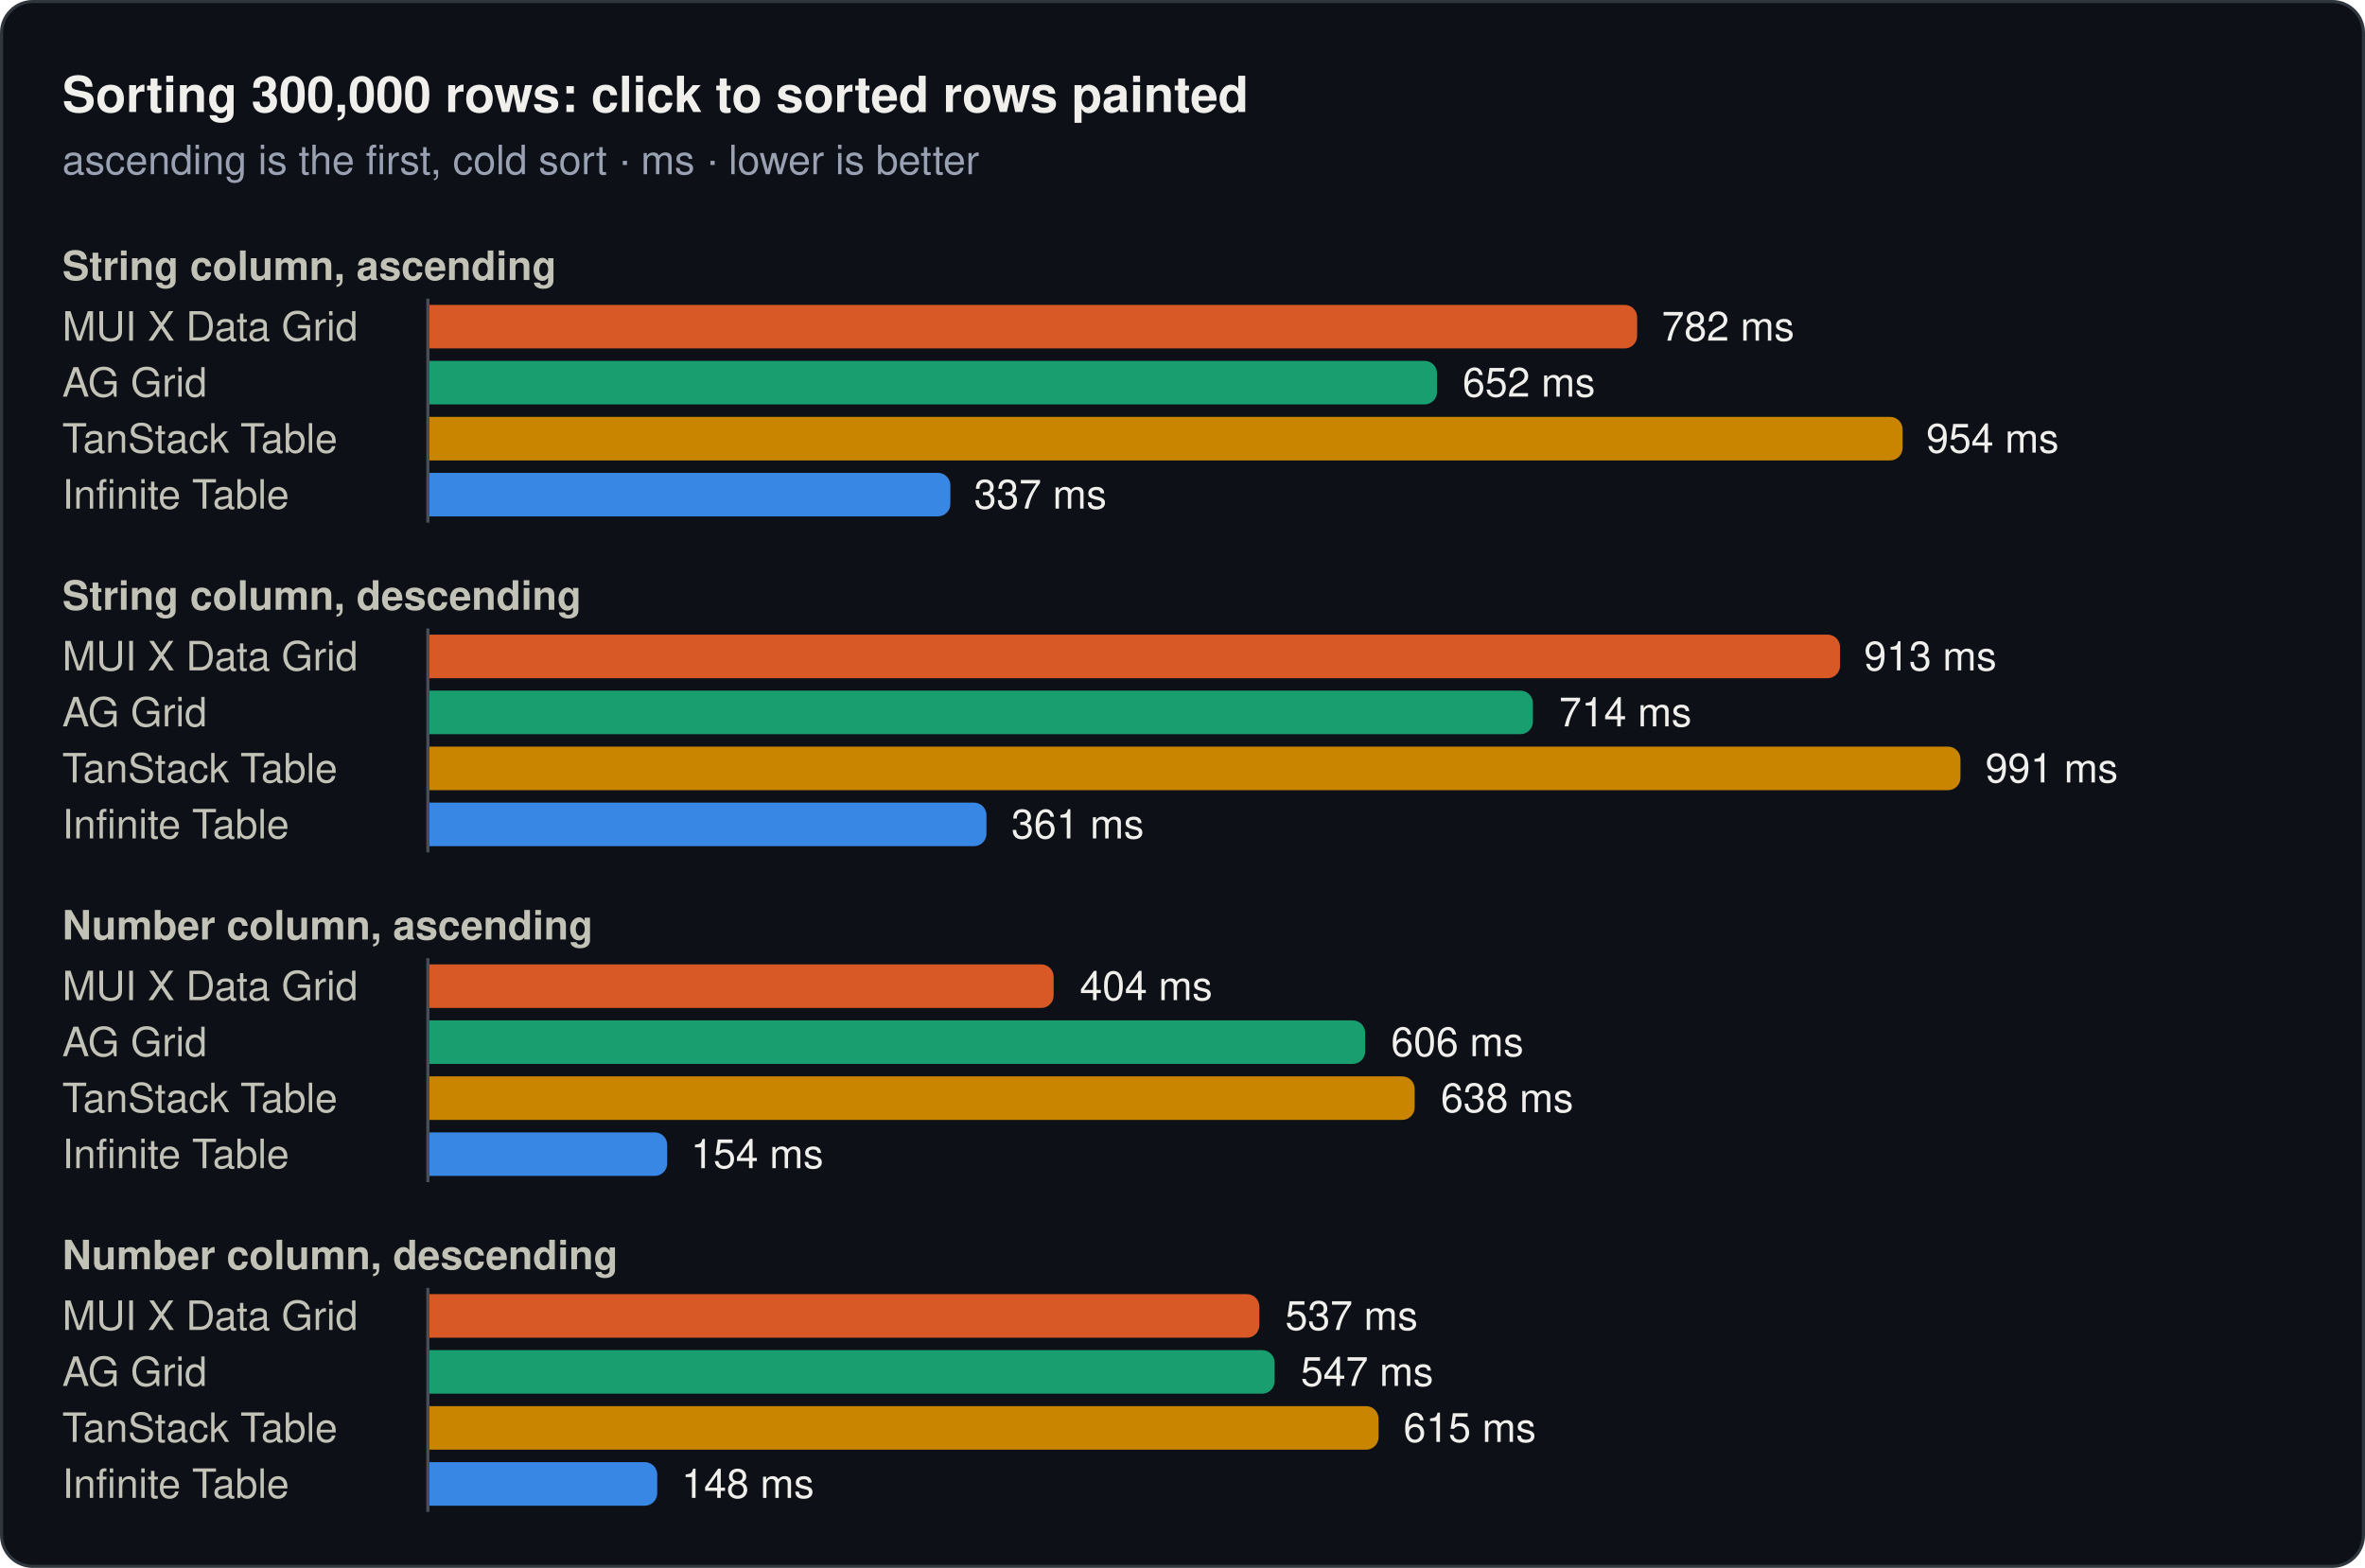
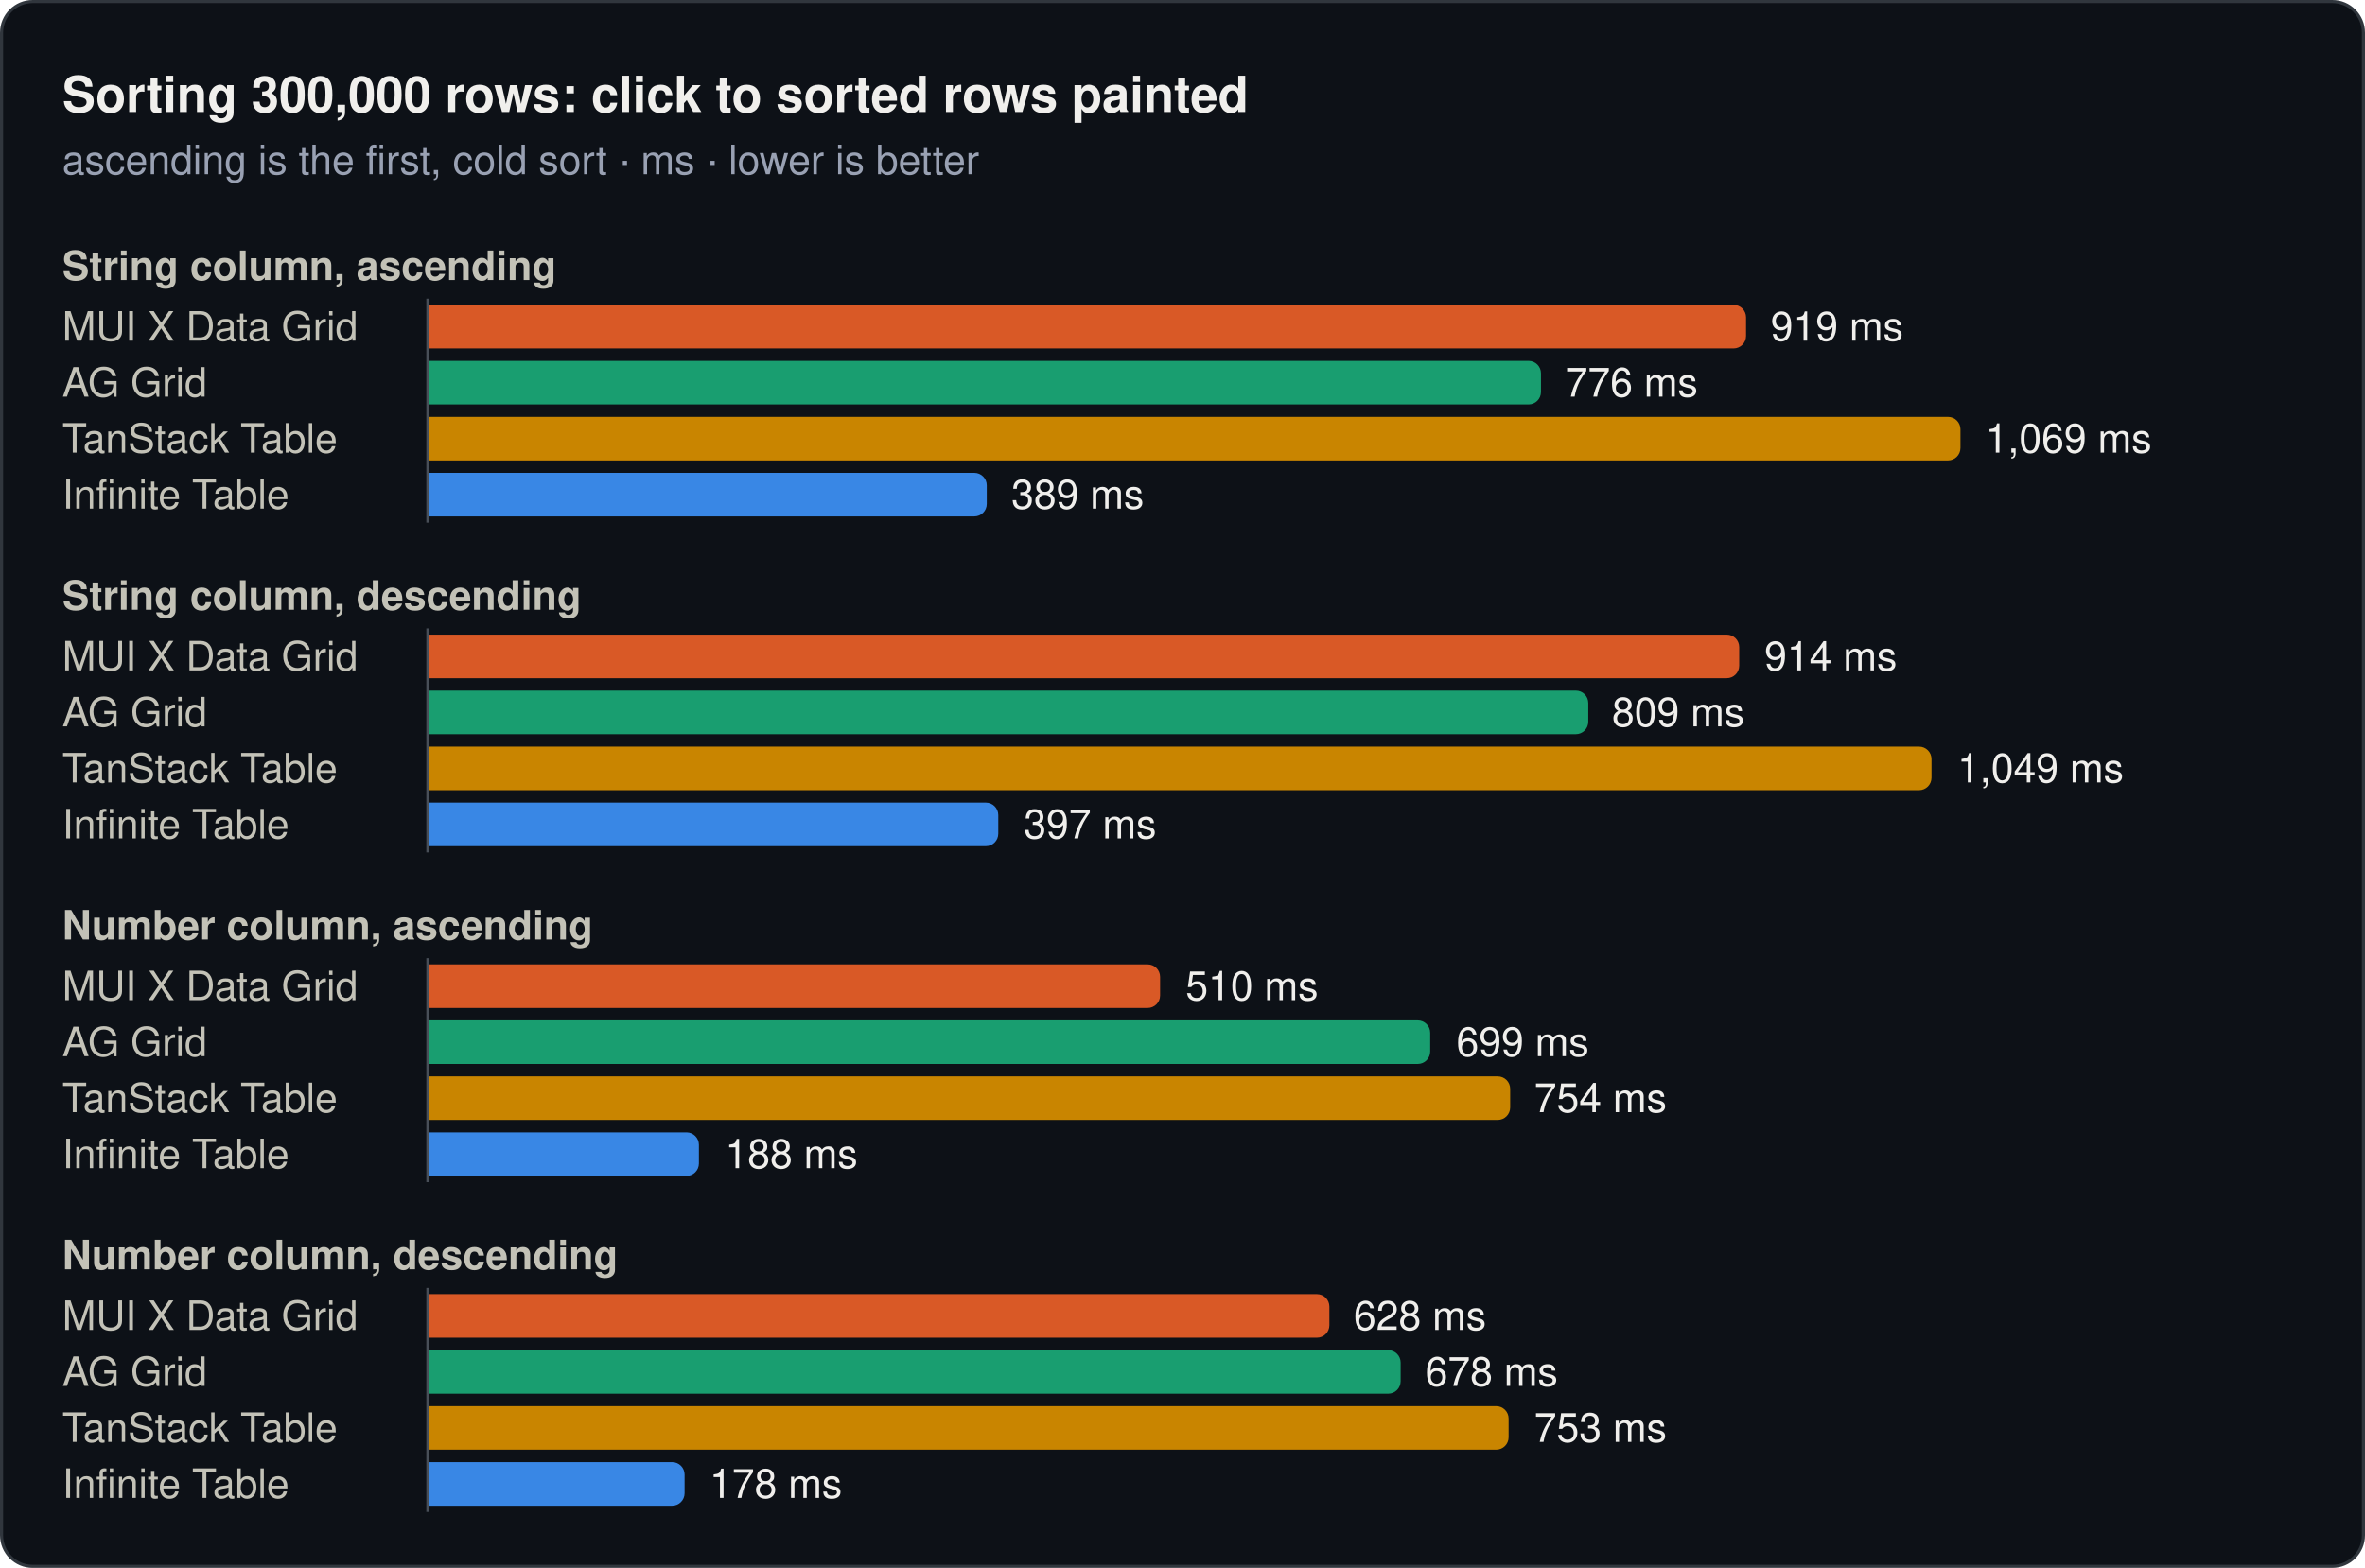
<svg xmlns="http://www.w3.org/2000/svg" width="760" height="504" viewBox="0 0 760 504" role="img">
  <rect x="0.5" y="0.5" width="759" height="503" rx="10" fill="#0d1117" stroke="#30363d" />
  <text x="20" y="36" font-family="system-ui, -apple-system, 'Segoe UI', Helvetica, Arial, sans-serif" font-size="16" font-weight="600" fill="#f0efec">Sorting 300,000 rows: click to sorted rows painted</text>
  <text x="20" y="56" font-family="system-ui, -apple-system, 'Segoe UI', Helvetica, Arial, sans-serif" font-size="13" fill="#99a1b3">ascending is the first, cold sort · ms · lower is better</text>
  <text x="20" y="90" font-family="system-ui, -apple-system, 'Segoe UI', Helvetica, Arial, sans-serif" font-size="13" font-weight="600" fill="#c3c2b7">String column, ascending</text>
  <text x="20" y="109.5" font-family="system-ui, -apple-system, 'Segoe UI', Helvetica, Arial, sans-serif" font-size="13" fill="#c3c2b7">MUI X Data Grid</text>
-   <path d="M138,98H522.1a4,4 0 0 1 4,4V108a4,4 0 0 1 -4,4H138Z" fill="#d95926" />
-   <text x="534" y="109.5" font-family="system-ui, -apple-system, 'Segoe UI', Helvetica, Arial, sans-serif" font-size="13" fill="#f0efec">782 ms</text>
+   <path d="M138,98H557.1a4,4 0 0 1 4,4V108a4,4 0 0 1 -4,4H138Z" fill="#d95926" />
+   <text x="569" y="109.5" font-family="system-ui, -apple-system, 'Segoe UI', Helvetica, Arial, sans-serif" font-size="13" fill="#f0efec">919 ms</text>
  <text x="20" y="127.5" font-family="system-ui, -apple-system, 'Segoe UI', Helvetica, Arial, sans-serif" font-size="13" fill="#c3c2b7">AG Grid</text>
-   <path d="M138,116H457.8a4,4 0 0 1 4,4V126a4,4 0 0 1 -4,4H138Z" fill="#199e70" />
-   <text x="470" y="127.5" font-family="system-ui, -apple-system, 'Segoe UI', Helvetica, Arial, sans-serif" font-size="13" fill="#f0efec">652 ms</text>
+   <path d="M138,116H491.2a4,4 0 0 1 4,4V126a4,4 0 0 1 -4,4H138Z" fill="#199e70" />
+   <text x="503" y="127.5" font-family="system-ui, -apple-system, 'Segoe UI', Helvetica, Arial, sans-serif" font-size="13" fill="#f0efec">776 ms</text>
  <text x="20" y="145.5" font-family="system-ui, -apple-system, 'Segoe UI', Helvetica, Arial, sans-serif" font-size="13" fill="#c3c2b7">TanStack Table</text>
-   <path d="M138,134H607.4a4,4 0 0 1 4,4V144a4,4 0 0 1 -4,4H138Z" fill="#c98500" />
-   <text x="619" y="145.5" font-family="system-ui, -apple-system, 'Segoe UI', Helvetica, Arial, sans-serif" font-size="13" fill="#f0efec">954 ms</text>
+   <path d="M138,134H626a4,4 0 0 1 4,4V144a4,4 0 0 1 -4,4H138Z" fill="#c98500" />
+   <text x="638" y="145.5" font-family="system-ui, -apple-system, 'Segoe UI', Helvetica, Arial, sans-serif" font-size="13" fill="#f0efec">1,069 ms</text>
  <text x="20" y="163.5" font-family="system-ui, -apple-system, 'Segoe UI', Helvetica, Arial, sans-serif" font-size="13" fill="#c3c2b7">Infinite Table</text>
-   <path d="M138,152H301.4a4,4 0 0 1 4,4V162a4,4 0 0 1 -4,4H138Z" fill="#3987e5" />
-   <text x="313" y="163.5" font-family="system-ui, -apple-system, 'Segoe UI', Helvetica, Arial, sans-serif" font-size="13" fill="#f0efec">337 ms</text>
+   <path d="M138,152H313.1a4,4 0 0 1 4,4V162a4,4 0 0 1 -4,4H138Z" fill="#3987e5" />
+   <text x="325" y="163.5" font-family="system-ui, -apple-system, 'Segoe UI', Helvetica, Arial, sans-serif" font-size="13" fill="#f0efec">389 ms</text>
  <line x1="137.5" y1="96" x2="137.5" y2="168" stroke="#484f58" stroke-width="1" />
  <text x="20" y="196" font-family="system-ui, -apple-system, 'Segoe UI', Helvetica, Arial, sans-serif" font-size="13" font-weight="600" fill="#c3c2b7">String column, descending</text>
  <text x="20" y="215.5" font-family="system-ui, -apple-system, 'Segoe UI', Helvetica, Arial, sans-serif" font-size="13" fill="#c3c2b7">MUI X Data Grid</text>
-   <path d="M138,204H587.3a4,4 0 0 1 4,4V214a4,4 0 0 1 -4,4H138Z" fill="#d95926" />
-   <text x="599" y="215.5" font-family="system-ui, -apple-system, 'Segoe UI', Helvetica, Arial, sans-serif" font-size="13" fill="#f0efec">913 ms</text>
+   <path d="M138,204H554.9a4,4 0 0 1 4,4V214a4,4 0 0 1 -4,4H138Z" fill="#d95926" />
+   <text x="567" y="215.5" font-family="system-ui, -apple-system, 'Segoe UI', Helvetica, Arial, sans-serif" font-size="13" fill="#f0efec">914 ms</text>
  <text x="20" y="233.5" font-family="system-ui, -apple-system, 'Segoe UI', Helvetica, Arial, sans-serif" font-size="13" fill="#c3c2b7">AG Grid</text>
-   <path d="M138,222H488.6a4,4 0 0 1 4,4V232a4,4 0 0 1 -4,4H138Z" fill="#199e70" />
-   <text x="501" y="233.5" font-family="system-ui, -apple-system, 'Segoe UI', Helvetica, Arial, sans-serif" font-size="13" fill="#f0efec">714 ms</text>
+   <path d="M138,222H506.4a4,4 0 0 1 4,4V232a4,4 0 0 1 -4,4H138Z" fill="#199e70" />
+   <text x="518" y="233.5" font-family="system-ui, -apple-system, 'Segoe UI', Helvetica, Arial, sans-serif" font-size="13" fill="#f0efec">809 ms</text>
  <text x="20" y="251.5" font-family="system-ui, -apple-system, 'Segoe UI', Helvetica, Arial, sans-serif" font-size="13" fill="#c3c2b7">TanStack Table</text>
-   <path d="M138,240H626a4,4 0 0 1 4,4V250a4,4 0 0 1 -4,4H138Z" fill="#c98500" />
-   <text x="638" y="251.5" font-family="system-ui, -apple-system, 'Segoe UI', Helvetica, Arial, sans-serif" font-size="13" fill="#f0efec">991 ms</text>
+   <path d="M138,240H616.7a4,4 0 0 1 4,4V250a4,4 0 0 1 -4,4H138Z" fill="#c98500" />
+   <text x="629" y="251.5" font-family="system-ui, -apple-system, 'Segoe UI', Helvetica, Arial, sans-serif" font-size="13" fill="#f0efec">1,049 ms</text>
  <text x="20" y="269.5" font-family="system-ui, -apple-system, 'Segoe UI', Helvetica, Arial, sans-serif" font-size="13" fill="#c3c2b7">Infinite Table</text>
-   <path d="M138,258H313a4,4 0 0 1 4,4V268a4,4 0 0 1 -4,4H138Z" fill="#3987e5" />
-   <text x="325" y="269.5" font-family="system-ui, -apple-system, 'Segoe UI', Helvetica, Arial, sans-serif" font-size="13" fill="#f0efec">361 ms</text>
+   <path d="M138,258H316.8a4,4 0 0 1 4,4V268a4,4 0 0 1 -4,4H138Z" fill="#3987e5" />
+   <text x="329" y="269.5" font-family="system-ui, -apple-system, 'Segoe UI', Helvetica, Arial, sans-serif" font-size="13" fill="#f0efec">397 ms</text>
  <line x1="137.5" y1="202" x2="137.5" y2="274" stroke="#484f58" stroke-width="1" />
  <text x="20" y="302" font-family="system-ui, -apple-system, 'Segoe UI', Helvetica, Arial, sans-serif" font-size="13" font-weight="600" fill="#c3c2b7">Number column, ascending</text>
  <text x="20" y="321.5" font-family="system-ui, -apple-system, 'Segoe UI', Helvetica, Arial, sans-serif" font-size="13" fill="#c3c2b7">MUI X Data Grid</text>
-   <path d="M138,310H334.6a4,4 0 0 1 4,4V320a4,4 0 0 1 -4,4H138Z" fill="#d95926" />
-   <text x="347" y="321.5" font-family="system-ui, -apple-system, 'Segoe UI', Helvetica, Arial, sans-serif" font-size="13" fill="#f0efec">404 ms</text>
+   <path d="M138,310H368.8a4,4 0 0 1 4,4V320a4,4 0 0 1 -4,4H138Z" fill="#d95926" />
+   <text x="381" y="321.5" font-family="system-ui, -apple-system, 'Segoe UI', Helvetica, Arial, sans-serif" font-size="13" fill="#f0efec">510 ms</text>
  <text x="20" y="339.5" font-family="system-ui, -apple-system, 'Segoe UI', Helvetica, Arial, sans-serif" font-size="13" fill="#c3c2b7">AG Grid</text>
-   <path d="M138,328H434.7a4,4 0 0 1 4,4V338a4,4 0 0 1 -4,4H138Z" fill="#199e70" />
-   <text x="447" y="339.5" font-family="system-ui, -apple-system, 'Segoe UI', Helvetica, Arial, sans-serif" font-size="13" fill="#f0efec">606 ms</text>
+   <path d="M138,328H455.6a4,4 0 0 1 4,4V338a4,4 0 0 1 -4,4H138Z" fill="#199e70" />
+   <text x="468" y="339.5" font-family="system-ui, -apple-system, 'Segoe UI', Helvetica, Arial, sans-serif" font-size="13" fill="#f0efec">699 ms</text>
  <text x="20" y="357.5" font-family="system-ui, -apple-system, 'Segoe UI', Helvetica, Arial, sans-serif" font-size="13" fill="#c3c2b7">TanStack Table</text>
-   <path d="M138,346H450.6a4,4 0 0 1 4,4V356a4,4 0 0 1 -4,4H138Z" fill="#c98500" />
-   <text x="463" y="357.5" font-family="system-ui, -apple-system, 'Segoe UI', Helvetica, Arial, sans-serif" font-size="13" fill="#f0efec">638 ms</text>
+   <path d="M138,346H481.3a4,4 0 0 1 4,4V356a4,4 0 0 1 -4,4H138Z" fill="#c98500" />
+   <text x="493" y="357.5" font-family="system-ui, -apple-system, 'Segoe UI', Helvetica, Arial, sans-serif" font-size="13" fill="#f0efec">754 ms</text>
  <text x="20" y="375.5" font-family="system-ui, -apple-system, 'Segoe UI', Helvetica, Arial, sans-serif" font-size="13" fill="#c3c2b7">Infinite Table</text>
-   <path d="M138,364H210.4a4,4 0 0 1 4,4V374a4,4 0 0 1 -4,4H138Z" fill="#3987e5" />
-   <text x="222" y="375.5" font-family="system-ui, -apple-system, 'Segoe UI', Helvetica, Arial, sans-serif" font-size="13" fill="#f0efec">154 ms</text>
+   <path d="M138,364H220.6a4,4 0 0 1 4,4V374a4,4 0 0 1 -4,4H138Z" fill="#3987e5" />
+   <text x="233" y="375.5" font-family="system-ui, -apple-system, 'Segoe UI', Helvetica, Arial, sans-serif" font-size="13" fill="#f0efec">188 ms</text>
  <line x1="137.5" y1="308" x2="137.5" y2="380" stroke="#484f58" stroke-width="1" />
  <text x="20" y="408" font-family="system-ui, -apple-system, 'Segoe UI', Helvetica, Arial, sans-serif" font-size="13" font-weight="600" fill="#c3c2b7">Number column, descending</text>
  <text x="20" y="427.5" font-family="system-ui, -apple-system, 'Segoe UI', Helvetica, Arial, sans-serif" font-size="13" fill="#c3c2b7">MUI X Data Grid</text>
-   <path d="M138,416H400.7a4,4 0 0 1 4,4V426a4,4 0 0 1 -4,4H138Z" fill="#d95926" />
-   <text x="413" y="427.5" font-family="system-ui, -apple-system, 'Segoe UI', Helvetica, Arial, sans-serif" font-size="13" fill="#f0efec">537 ms</text>
+   <path d="M138,416H423.2a4,4 0 0 1 4,4V426a4,4 0 0 1 -4,4H138Z" fill="#d95926" />
+   <text x="435" y="427.5" font-family="system-ui, -apple-system, 'Segoe UI', Helvetica, Arial, sans-serif" font-size="13" fill="#f0efec">628 ms</text>
  <text x="20" y="445.5" font-family="system-ui, -apple-system, 'Segoe UI', Helvetica, Arial, sans-serif" font-size="13" fill="#c3c2b7">AG Grid</text>
-   <path d="M138,434H405.6a4,4 0 0 1 4,4V444a4,4 0 0 1 -4,4H138Z" fill="#199e70" />
-   <text x="418" y="445.5" font-family="system-ui, -apple-system, 'Segoe UI', Helvetica, Arial, sans-serif" font-size="13" fill="#f0efec">547 ms</text>
+   <path d="M138,434H446.1a4,4 0 0 1 4,4V444a4,4 0 0 1 -4,4H138Z" fill="#199e70" />
+   <text x="458" y="445.5" font-family="system-ui, -apple-system, 'Segoe UI', Helvetica, Arial, sans-serif" font-size="13" fill="#f0efec">678 ms</text>
  <text x="20" y="463.5" font-family="system-ui, -apple-system, 'Segoe UI', Helvetica, Arial, sans-serif" font-size="13" fill="#c3c2b7">TanStack Table</text>
-   <path d="M138,452H439a4,4 0 0 1 4,4V462a4,4 0 0 1 -4,4H138Z" fill="#c98500" />
-   <text x="451" y="463.5" font-family="system-ui, -apple-system, 'Segoe UI', Helvetica, Arial, sans-serif" font-size="13" fill="#f0efec">615 ms</text>
+   <path d="M138,452H480.8a4,4 0 0 1 4,4V462a4,4 0 0 1 -4,4H138Z" fill="#c98500" />
+   <text x="493" y="463.5" font-family="system-ui, -apple-system, 'Segoe UI', Helvetica, Arial, sans-serif" font-size="13" fill="#f0efec">753 ms</text>
  <text x="20" y="481.5" font-family="system-ui, -apple-system, 'Segoe UI', Helvetica, Arial, sans-serif" font-size="13" fill="#c3c2b7">Infinite Table</text>
-   <path d="M138,470H207.2a4,4 0 0 1 4,4V480a4,4 0 0 1 -4,4H138Z" fill="#3987e5" />
-   <text x="219" y="481.5" font-family="system-ui, -apple-system, 'Segoe UI', Helvetica, Arial, sans-serif" font-size="13" fill="#f0efec">148 ms</text>
+   <path d="M138,470H216a4,4 0 0 1 4,4V480a4,4 0 0 1 -4,4H138Z" fill="#3987e5" />
+   <text x="228" y="481.5" font-family="system-ui, -apple-system, 'Segoe UI', Helvetica, Arial, sans-serif" font-size="13" fill="#f0efec">178 ms</text>
  <line x1="137.5" y1="414" x2="137.5" y2="486" stroke="#484f58" stroke-width="1" />
</svg>
